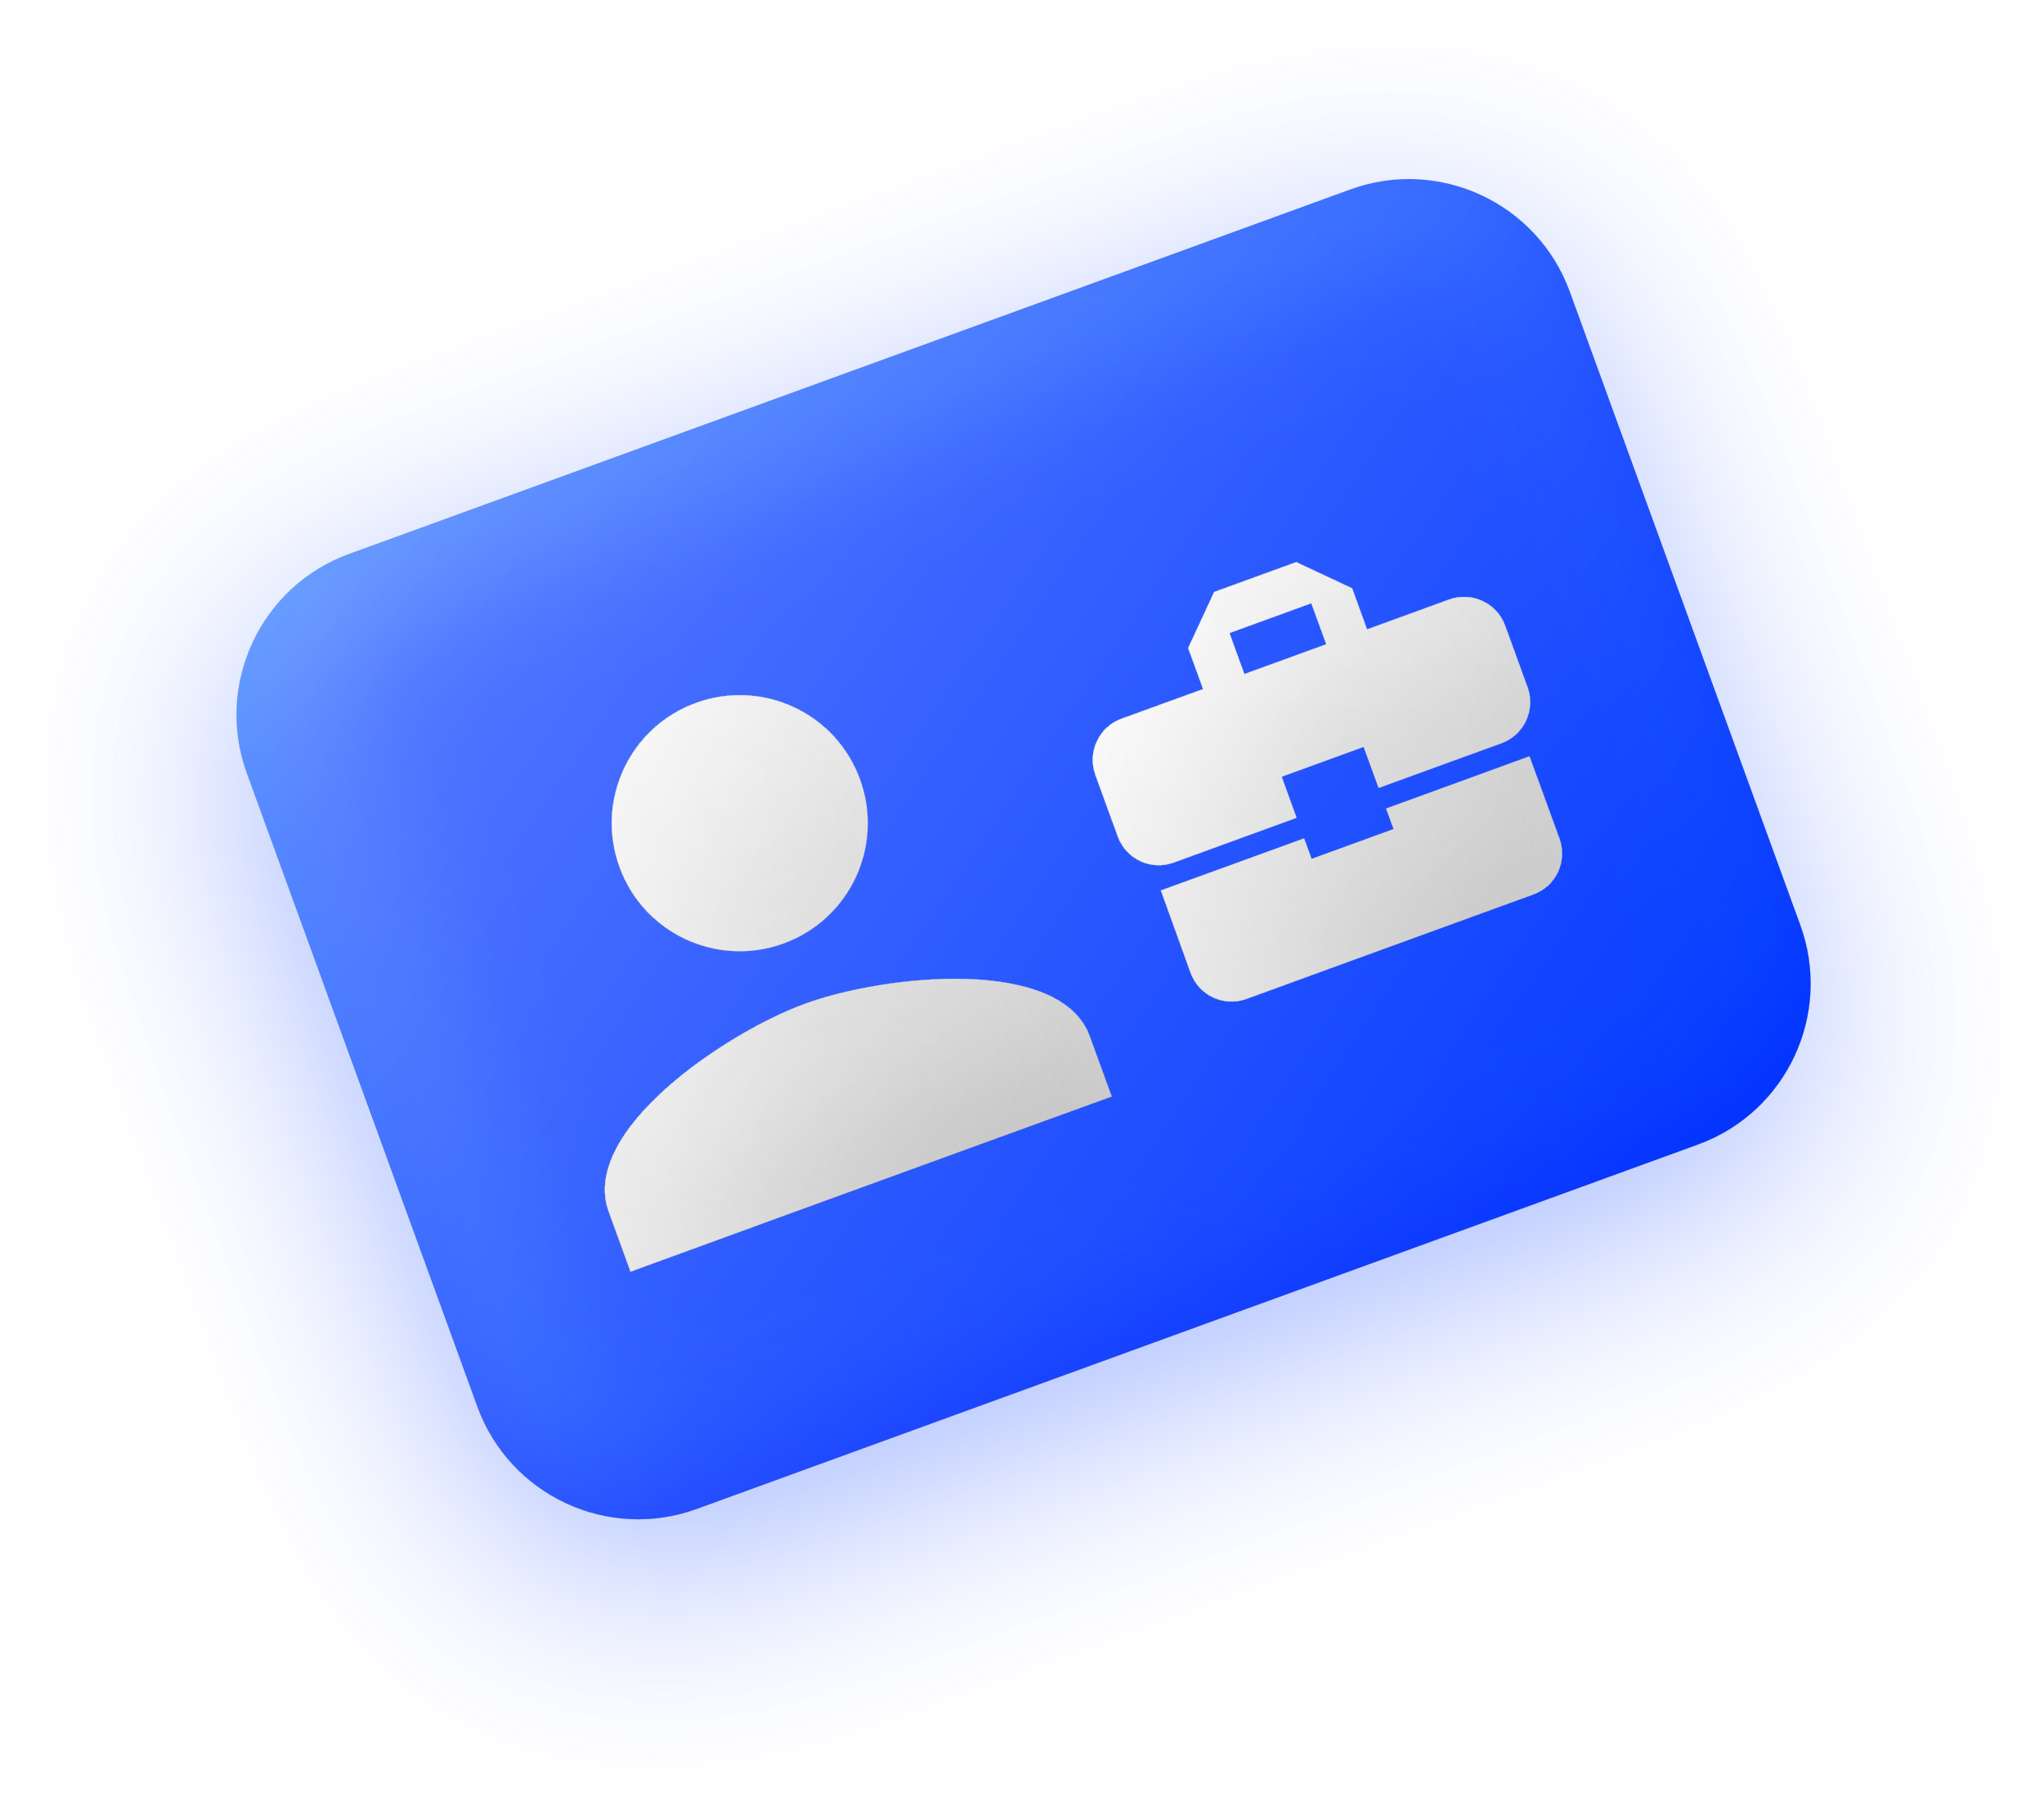
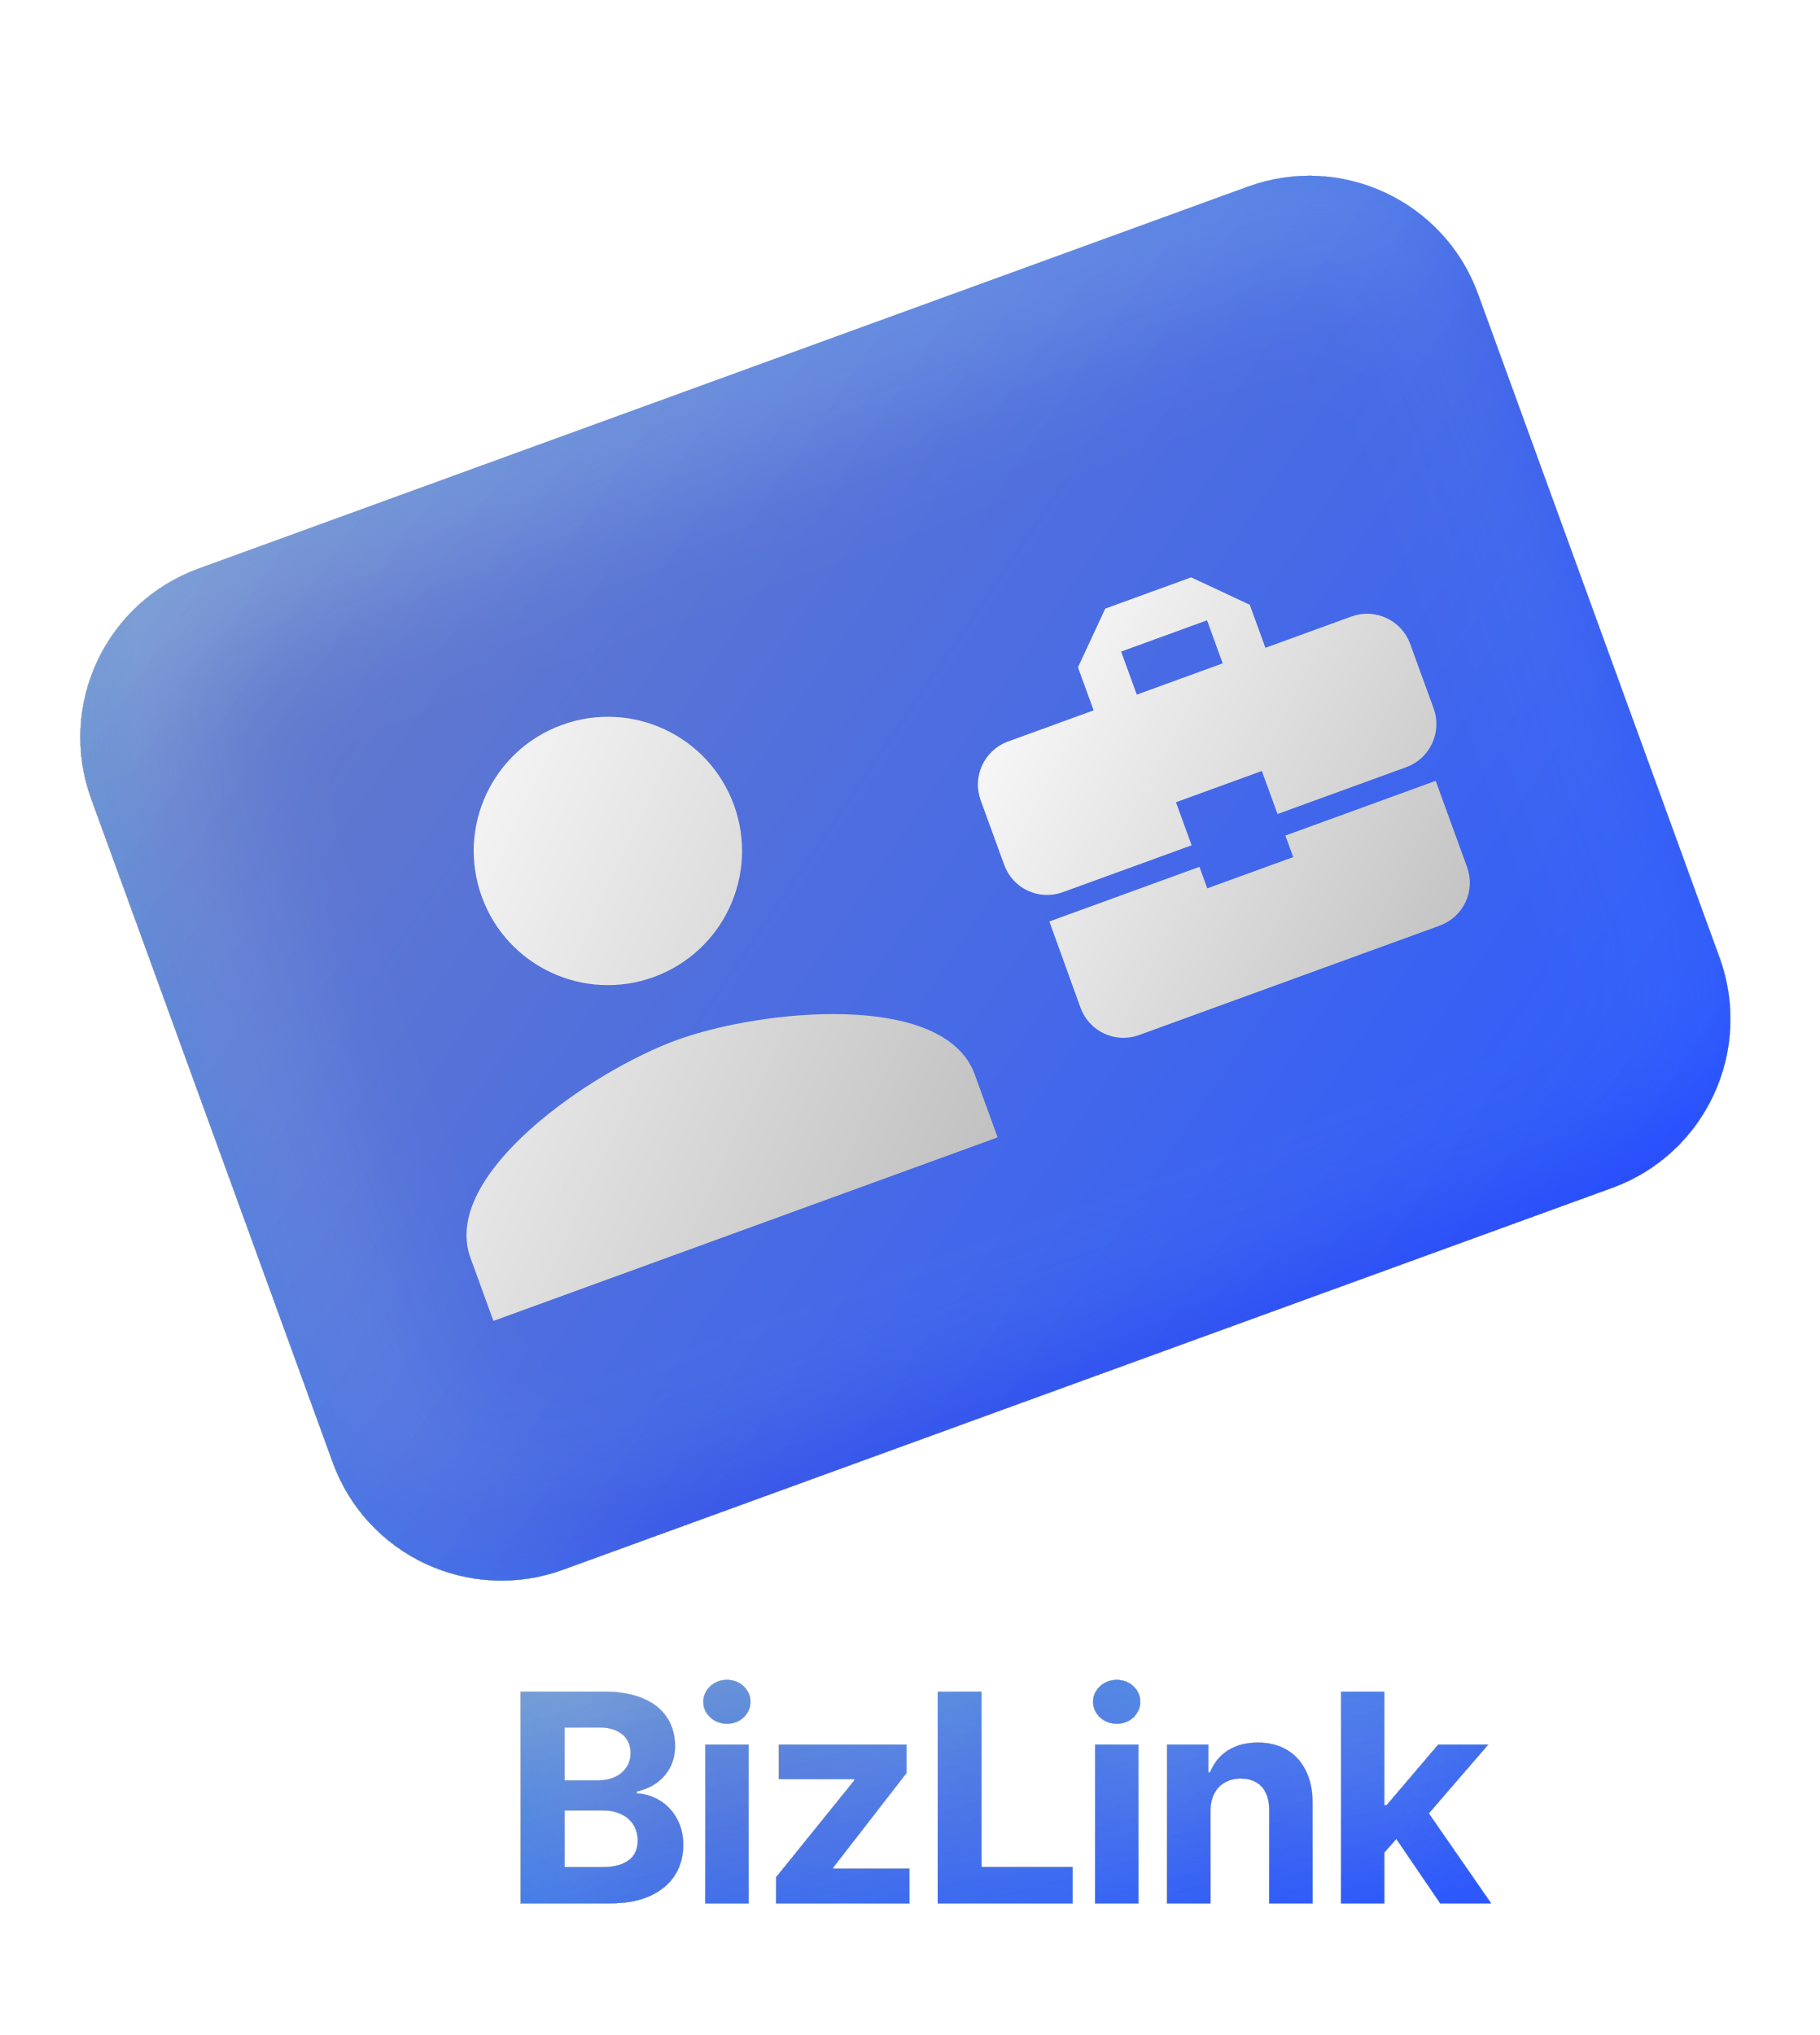
- <svg xmlns="http://www.w3.org/2000/svg" width="179" height="159" viewBox="0 0 179 159" fill="none">
-   <g id="Component 1">
-     <g id="Rectangle 21" filter="url(#filter0_dii_24_232)">
-       <rect x="16.489" y="53.629" width="123.292" height="89" rx="15" transform="rotate(-20 16.4888 53.6288)" fill="url(#paint0_linear_24_232)" />
-     </g>
-     <g id="Vector" filter="url(#filter1_ii_24_232)">
-       <path d="M68.618 82.618C74.436 80.5 77.433 74.072 75.316 68.254C73.198 62.435 66.77 59.438 60.952 61.556C55.133 63.673 52.136 70.101 54.254 75.92C56.371 81.738 62.799 84.736 68.618 82.618ZM70.534 87.883C63.505 90.442 50.756 99.077 53.305 106.08L55.222 111.346L97.346 96.014L95.429 90.748C92.88 83.745 77.564 85.325 70.534 87.883Z" fill="url(#paint1_linear_24_232)" />
-     </g>
-     <g id="Vector_2" filter="url(#filter2_ii_24_232)">
-       <path d="M114.861 75.21L114.206 73.412L101.665 77.977L104.265 85.176C104.991 87.171 107.171 88.191 109.162 87.466L134.28 78.324C136.271 77.599 137.286 75.417 136.559 73.421L133.941 66.229L121.383 70.8L122.037 72.599L114.861 75.21ZM126.912 52.498L119.717 55.117L118.409 51.521L113.511 49.231L106.335 51.843L104.056 56.745L105.364 60.341L98.206 62.946C96.232 63.665 95.207 65.871 95.927 67.848L97.89 73.242C98.616 75.238 100.795 76.257 102.787 75.532L113.552 71.614L112.243 68.018L119.419 65.406L120.728 69.002L131.493 65.084C133.466 64.366 134.492 62.16 133.772 60.182L131.809 54.788C131.089 52.81 128.885 51.78 126.912 52.498ZM116.147 56.416L108.971 59.028L107.662 55.432L114.838 52.82L116.147 56.416Z" fill="url(#paint2_linear_24_232)" />
-     </g>
+ <svg xmlns="http://www.w3.org/2000/svg" width="152" height="170" viewBox="0 0 152 170" fill="none">
+   <g filter="url(#filter0_ii_24_93)">
+     <path d="M43.502 141.324H50.533C51.794 141.324 52.864 141.515 53.743 141.898C54.622 142.272 55.281 142.801 55.721 143.485C56.168 144.16 56.392 144.954 56.392 145.865C56.392 146.533 56.254 147.127 55.977 147.647C55.709 148.168 55.334 148.6 54.854 148.941C54.382 149.275 53.833 149.511 53.206 149.649V149.82C53.882 149.853 54.516 150.048 55.11 150.406C55.704 150.764 56.181 151.265 56.539 151.908C56.897 152.542 57.076 153.283 57.076 154.129C57.076 155.073 56.844 155.912 56.38 156.644C55.916 157.376 55.224 157.954 54.305 158.377C53.393 158.792 52.291 159 50.997 159H43.502V141.324ZM50.252 155.985C50.944 155.985 51.513 155.895 51.961 155.716C52.417 155.529 52.75 155.273 52.962 154.947C53.173 154.614 53.279 154.219 53.279 153.763C53.279 153.275 53.161 152.835 52.925 152.445C52.689 152.054 52.347 151.757 51.9 151.554C51.46 151.342 50.944 151.236 50.35 151.236H47.164V155.985H50.252ZM49.983 148.734C50.496 148.734 50.956 148.64 51.363 148.453C51.778 148.266 52.099 148.001 52.327 147.66C52.563 147.318 52.681 146.915 52.681 146.451C52.681 146.012 52.579 145.633 52.376 145.316C52.172 144.99 51.871 144.742 51.473 144.571C51.082 144.392 50.61 144.303 50.057 144.303H47.164V148.734H49.983ZM58.926 145.743H62.539V159H58.926V145.743ZM60.733 143.998C60.375 143.998 60.045 143.916 59.744 143.753C59.443 143.591 59.203 143.367 59.024 143.082C58.845 142.797 58.755 142.492 58.755 142.167C58.755 141.833 58.845 141.528 59.024 141.251C59.203 140.966 59.443 140.742 59.744 140.58C60.045 140.417 60.375 140.335 60.733 140.335C61.091 140.335 61.42 140.417 61.721 140.58C62.023 140.742 62.258 140.966 62.429 141.251C62.608 141.528 62.698 141.833 62.698 142.167C62.698 142.492 62.608 142.797 62.429 143.082C62.258 143.367 62.023 143.591 61.721 143.753C61.42 143.916 61.091 143.998 60.733 143.998ZM64.841 156.827L71.372 148.734V148.624H65.073V145.743H75.73V148.111L69.602 156.009V156.107H75.962V159H64.841V156.827ZM78.337 141.324H81.999V155.973H89.604V159H78.337V141.324ZM91.491 145.743H95.104V159H91.491V145.743ZM93.298 143.998C92.94 143.998 92.61 143.916 92.309 143.753C92.008 143.591 91.768 143.367 91.589 143.082C91.41 142.797 91.32 142.492 91.32 142.167C91.32 141.833 91.41 141.528 91.589 141.251C91.768 140.966 92.008 140.742 92.309 140.58C92.61 140.417 92.94 140.335 93.298 140.335C93.656 140.335 93.985 140.417 94.287 140.58C94.588 140.742 94.824 140.966 94.995 141.251C95.174 141.528 95.263 141.833 95.263 142.167C95.263 142.492 95.174 142.797 94.995 143.082C94.824 143.367 94.588 143.591 94.287 143.753C93.985 143.916 93.656 143.998 93.298 143.998ZM101.117 159H97.504V145.743H100.946V148.062H101.093C101.402 147.281 101.898 146.671 102.582 146.231C103.274 145.792 104.108 145.572 105.085 145.572C106.004 145.572 106.806 145.772 107.489 146.17C108.173 146.569 108.702 147.143 109.076 147.892C109.459 148.64 109.65 149.527 109.65 150.553V159H106.037V151.175C106.037 150.63 105.943 150.166 105.756 149.784C105.577 149.393 105.308 149.096 104.95 148.893C104.592 148.681 104.161 148.575 103.656 148.575C103.152 148.575 102.708 148.685 102.326 148.905C101.943 149.116 101.646 149.43 101.435 149.845C101.223 150.252 101.117 150.744 101.117 151.322V159ZM115.309 150.797H115.846L120.155 145.743H124.318L118.58 152.396H117.738L115.309 155.13V150.797ZM112.037 141.324H115.651V159H112.037V141.324ZM116.371 153.202L118.776 150.638L124.562 159H120.326L116.371 153.202Z" fill="url(#paint0_linear_24_93)" />
  </g>
+   <g filter="url(#filter1_ii_24_93)">
+     <rect x="2.489" y="52.629" width="123.292" height="89" rx="15" transform="rotate(-20 2.48877 52.6288)" fill="url(#paint1_linear_24_93)" />
+   </g>
+   <path d="M54.618 81.618C60.436 79.5 63.433 73.072 61.316 67.254C59.198 61.435 52.77 58.438 46.952 60.556C41.133 62.673 38.136 69.101 40.254 74.92C42.371 80.738 48.799 83.736 54.618 81.618ZM56.534 86.883C49.505 89.442 36.756 98.077 39.305 105.08L41.222 110.346L83.346 95.014L81.429 89.748C78.88 82.745 63.564 84.325 56.534 86.883Z" fill="url(#paint2_linear_24_93)" />
+   <path d="M100.861 74.21L100.206 72.412L87.665 76.977L90.265 84.176C90.991 86.171 93.171 87.191 95.162 86.466L120.28 77.324C122.271 76.599 123.286 74.417 122.559 72.421L119.941 65.229L107.383 69.8L108.037 71.599L100.861 74.21ZM112.912 51.498L105.717 54.117L104.409 50.521L99.511 48.231L92.335 50.843L90.056 55.745L91.365 59.341L84.206 61.946C82.232 62.665 81.207 64.871 81.927 66.848L83.89 72.242C84.616 74.238 86.796 75.257 88.787 74.532L99.552 70.614L98.243 67.018L105.419 64.406L106.728 68.002L117.493 64.084C119.466 63.366 120.492 61.16 119.772 59.182L117.809 53.788C117.089 51.81 114.885 50.78 112.912 51.498ZM102.147 55.416L94.971 58.028L93.662 54.432L100.838 51.82L102.147 55.416Z" fill="url(#paint3_linear_24_93)" />
  <defs>
-     <filter id="filter0_dii_24_232" x="0.71" y="0.682" width="177.853" height="157.358" filterUnits="userSpaceOnUse" color-interpolation-filters="sRGB">
-       <feFlood flood-opacity="0" result="BackgroundImageFix" />
-       <feColorMatrix in="SourceAlpha" type="matrix" values="0 0 0 0 0 0 0 0 0 0 0 0 0 0 0 0 0 0 127 0" result="hardAlpha" />
-       <feOffset dy="5" />
-       <feGaussianBlur stdDeviation="10" />
-       <feComposite in2="hardAlpha" operator="out" />
-       <feColorMatrix type="matrix" values="0 0 0 0 0.518 0 0 0 0 0.622 0 0 0 0 1 0 0 0 0.7 0" />
-       <feBlend mode="normal" in2="BackgroundImageFix" result="effect1_dropShadow_24_232" />
-       <feBlend mode="normal" in="SourceGraphic" in2="effect1_dropShadow_24_232" result="shape" />
-       <feColorMatrix in="SourceAlpha" type="matrix" values="0 0 0 0 0 0 0 0 0 0 0 0 0 0 0 0 0 0 127 0" result="hardAlpha" />
-       <feOffset dx="3" dy="1" />
-       <feGaussianBlur stdDeviation="7.5" />
-       <feComposite in2="hardAlpha" operator="arithmetic" k2="-1" k3="1" />
-       <feColorMatrix type="matrix" values="0 0 0 0 1 0 0 0 0 1 0 0 0 0 1 0 0 0 0.5 0" />
-       <feBlend mode="overlay" in2="shape" result="effect2_innerShadow_24_232" />
-       <feColorMatrix in="SourceAlpha" type="matrix" values="0 0 0 0 0 0 0 0 0 0 0 0 0 0 0 0 0 0 127 0" result="hardAlpha" />
-       <feOffset dy="-3" />
-       <feGaussianBlur stdDeviation="5" />
-       <feComposite in2="hardAlpha" operator="arithmetic" k2="-1" k3="1" />
-       <feColorMatrix type="matrix" values="0 0 0 0 0 0 0 0 0 0 0 0 0 0 0 0 0 0 0.37 0" />
-       <feBlend mode="overlay" in2="effect2_innerShadow_24_232" result="effect3_innerShadow_24_232" />
-     </filter>
-     <filter id="filter1_ii_24_232" x="52.973" y="57.876" width="47.373" height="54.47" filterUnits="userSpaceOnUse" color-interpolation-filters="sRGB">
+     <filter id="filter0_ii_24_93" x="43.502" y="137.335" width="84.06" height="22.665" filterUnits="userSpaceOnUse" color-interpolation-filters="sRGB">
      <feFlood flood-opacity="0" result="BackgroundImageFix" />
      <feBlend mode="normal" in="SourceGraphic" in2="BackgroundImageFix" result="shape" />
      <feColorMatrix in="SourceAlpha" type="matrix" values="0 0 0 0 0 0 0 0 0 0 0 0 0 0 0 0 0 0 127 0" result="hardAlpha" />
      <feOffset dx="3" dy="1" />
      <feGaussianBlur stdDeviation="7.5" />
      <feComposite in2="hardAlpha" operator="arithmetic" k2="-1" k3="1" />
      <feColorMatrix type="matrix" values="0 0 0 0 1 0 0 0 0 1 0 0 0 0 1 0 0 0 0.5 0" />
-       <feBlend mode="overlay" in2="shape" result="effect1_innerShadow_24_232" />
+       <feBlend mode="overlay" in2="shape" result="effect1_innerShadow_24_93" />
      <feColorMatrix in="SourceAlpha" type="matrix" values="0 0 0 0 0 0 0 0 0 0 0 0 0 0 0 0 0 0 127 0" result="hardAlpha" />
      <feOffset dy="-3" />
      <feGaussianBlur stdDeviation="5" />
      <feComposite in2="hardAlpha" operator="arithmetic" k2="-1" k3="1" />
-       <feColorMatrix type="matrix" values="0 0 0 0 0 0 0 0 0 0 0 0 0 0 0 0 0 0 0.37 0" />
-       <feBlend mode="overlay" in2="effect1_innerShadow_24_232" result="effect2_innerShadow_24_232" />
+       <feColorMatrix type="matrix" values="0 0 0 0 0 0 0 0 0 0 0 0 0 0 0 0 0 0 0.4 0" />
+       <feBlend mode="overlay" in2="effect1_innerShadow_24_93" result="effect2_innerShadow_24_93" />
    </filter>
-     <filter id="filter2_ii_24_232" x="95.696" y="46.231" width="44.098" height="42.468" filterUnits="userSpaceOnUse" color-interpolation-filters="sRGB">
+     <filter id="filter1_ii_24_93" x="6.71" y="11.682" width="140.853" height="121.358" filterUnits="userSpaceOnUse" color-interpolation-filters="sRGB">
      <feFlood flood-opacity="0" result="BackgroundImageFix" />
      <feBlend mode="normal" in="SourceGraphic" in2="BackgroundImageFix" result="shape" />
      <feColorMatrix in="SourceAlpha" type="matrix" values="0 0 0 0 0 0 0 0 0 0 0 0 0 0 0 0 0 0 127 0" result="hardAlpha" />
      <feOffset dx="3" dy="1" />
      <feGaussianBlur stdDeviation="7.5" />
      <feComposite in2="hardAlpha" operator="arithmetic" k2="-1" k3="1" />
      <feColorMatrix type="matrix" values="0 0 0 0 1 0 0 0 0 1 0 0 0 0 1 0 0 0 0.5 0" />
-       <feBlend mode="overlay" in2="shape" result="effect1_innerShadow_24_232" />
+       <feBlend mode="overlay" in2="shape" result="effect1_innerShadow_24_93" />
      <feColorMatrix in="SourceAlpha" type="matrix" values="0 0 0 0 0 0 0 0 0 0 0 0 0 0 0 0 0 0 127 0" result="hardAlpha" />
      <feOffset dy="-3" />
      <feGaussianBlur stdDeviation="5" />
      <feComposite in2="hardAlpha" operator="arithmetic" k2="-1" k3="1" />
-       <feColorMatrix type="matrix" values="0 0 0 0 0 0 0 0 0 0 0 0 0 0 0 0 0 0 0.37 0" />
-       <feBlend mode="overlay" in2="effect1_innerShadow_24_232" result="effect2_innerShadow_24_232" />
+       <feColorMatrix type="matrix" values="0 0 0 0 0 0 0 0 0 0 0 0 0 0 0 0 0 0 0.4 0" />
+       <feBlend mode="overlay" in2="effect1_innerShadow_24_93" result="effect2_innerShadow_24_93" />
    </filter>
-     <linearGradient id="paint0_linear_24_232" x1="139.78" y1="142.629" x2="55.307" y2="25.608" gradientUnits="userSpaceOnUse">
-       <stop stop-color="#0037FF" />
-       <stop offset="1" stop-color="#5C7FFF" />
+     <linearGradient id="paint0_linear_24_93" x1="125" y1="161" x2="114.103" y2="119.888" gradientUnits="userSpaceOnUse">
+       <stop stop-color="#2C5AFF" />
+       <stop offset="1" stop-color="#6B7FC4" />
    </linearGradient>
-     <linearGradient id="paint1_linear_24_232" x1="97.346" y1="96.014" x2="39.89" y2="69.222" gradientUnits="userSpaceOnUse">
+     <linearGradient id="paint1_linear_24_93" x1="125.78" y1="141.629" x2="41.307" y2="24.608" gradientUnits="userSpaceOnUse">
+       <stop stop-color="#2C5AFF" />
+       <stop offset="1" stop-color="#6B7FC4" />
+     </linearGradient>
+     <linearGradient id="paint2_linear_24_93" x1="83.346" y1="95.014" x2="25.89" y2="68.222" gradientUnits="userSpaceOnUse">
      <stop stop-color="#C1C1C1" />
      <stop offset="1" stop-color="white" />
    </linearGradient>
-     <linearGradient id="paint2_linear_24_232" x1="139.662" y1="76.365" x2="94.478" y2="52.39" gradientUnits="userSpaceOnUse">
+     <linearGradient id="paint3_linear_24_93" x1="125.662" y1="75.365" x2="80.478" y2="51.39" gradientUnits="userSpaceOnUse">
      <stop stop-color="#C1C1C1" />
      <stop offset="1" stop-color="white" />
    </linearGradient>
  </defs>
</svg>
